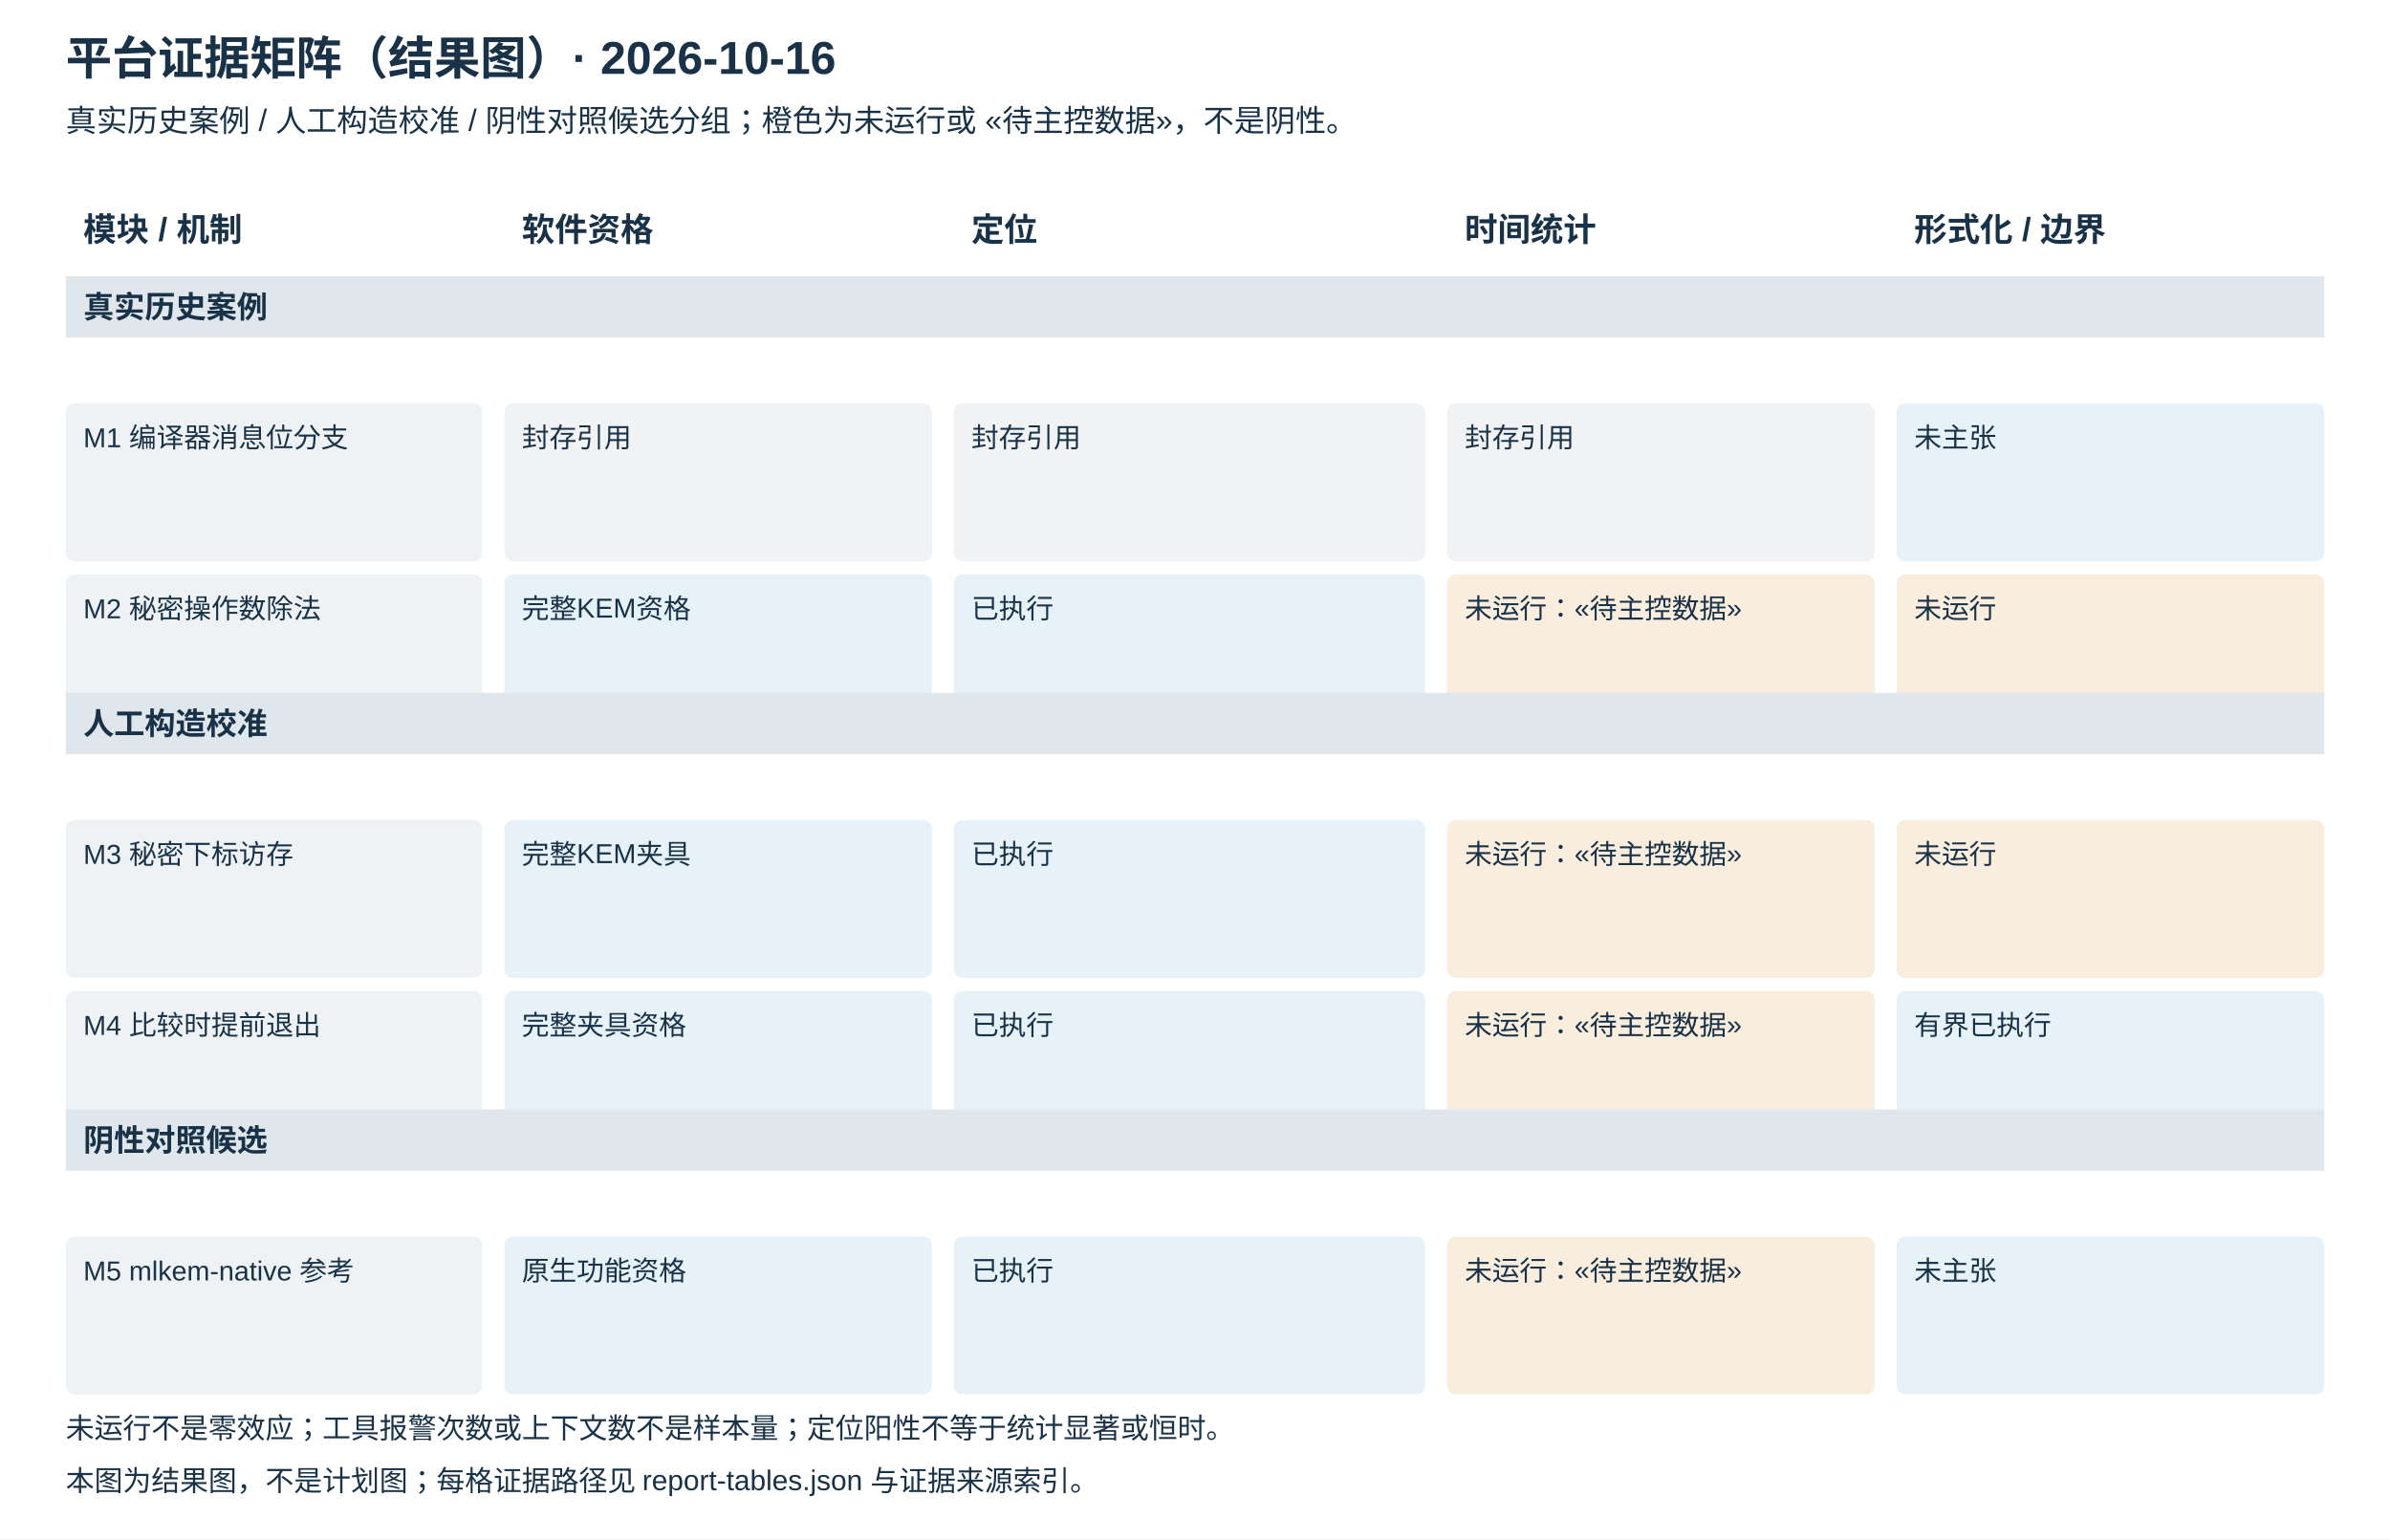
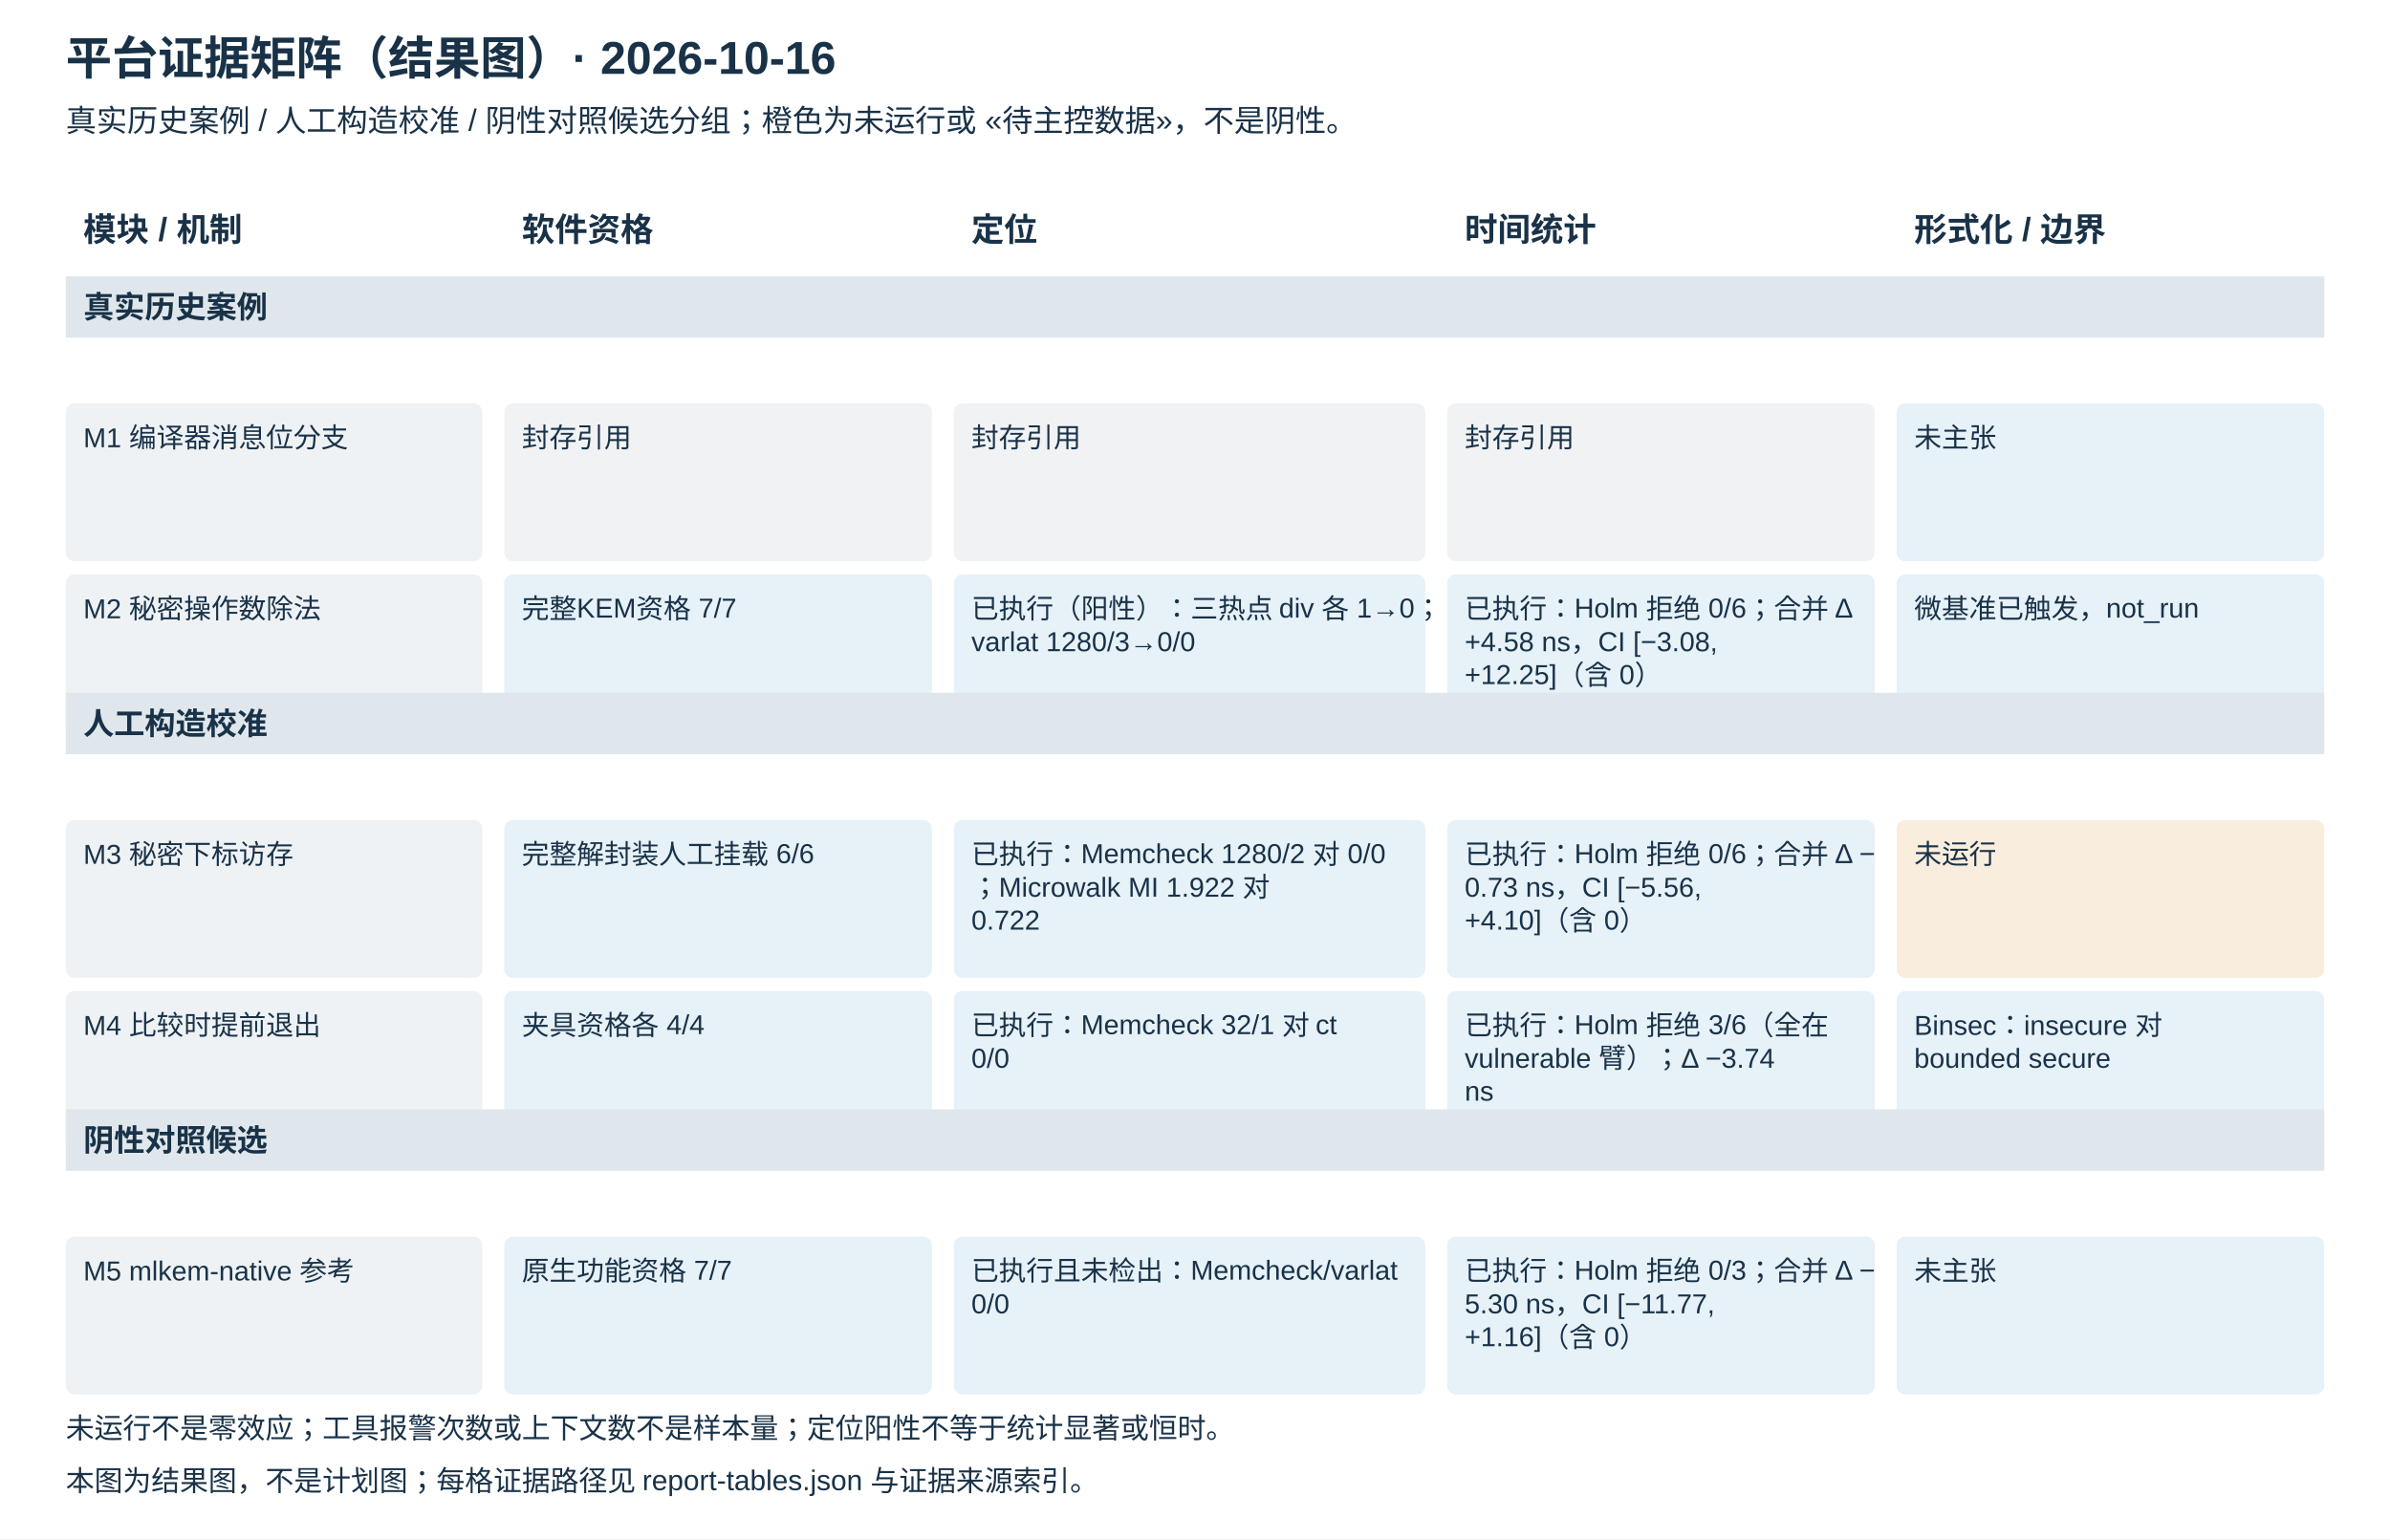
<svg xmlns="http://www.w3.org/2000/svg" width="1090" height="702" viewBox="0 0 1090 702">
  <rect width="100%" height="100%" fill="white" />
  <g font-family="Arial, PingFang SC, sans-serif" fill="#193248">
    <text x="30" y="34" font-size="21" font-weight="600">平台证据矩阵（结果图）· 2026-10-16</text>
    <text x="30" y="60" font-size="14">真实历史案例 / 人工构造校准 / 阴性对照候选分组；橙色为未运行或 «待主控数据»，不是阴性。</text>
    <text x="38" y="110" font-size="15" font-weight="600">模块 / 机制</text>
    <text x="238" y="110" font-size="15" font-weight="600">软件资格</text>
    <text x="443" y="110" font-size="15" font-weight="600">定位</text>
    <text x="668" y="110" font-size="15" font-weight="600">时间统计</text>
    <text x="873" y="110" font-size="15" font-weight="600">形式化 / 边界</text>
    <rect x="30" y="126" width="1030" height="28" fill="#dfe7ec" />
    <text x="38" y="145" font-size="14" font-weight="600">真实历史案例</text>
    <rect x="30" y="184" width="190" height="72" rx="4" fill="#eef2f5" />
    <text x="38" y="204" font-size="12.5">M1 编译器消息位分支</text>
    <rect x="230" y="184" width="195" height="72" rx="4" fill="#f0f2f4" />
    <text x="238" y="204" font-size="12.5">封存引用</text>
    <rect x="435" y="184" width="215" height="72" rx="4" fill="#f0f2f4" />
    <text x="443" y="204" font-size="12.5">封存引用</text>
    <rect x="660" y="184" width="195" height="72" rx="4" fill="#f0f2f4" />
    <text x="668" y="204" font-size="12.5">封存引用</text>
    <rect x="865" y="184" width="195" height="72" rx="4" fill="#e6f1f8" />
    <text x="873" y="204" font-size="12.5">未主张</text>
    <rect x="30" y="262" width="190" height="72" rx="4" fill="#eef2f5" />
    <text x="38" y="282" font-size="12.5">M2 秘密操作数除法</text>
    <rect x="230" y="262" width="195" height="72" rx="4" fill="#e6f1f8" />
-     <text x="238" y="282" font-size="12.5">完整KEM资格</text>
+     <text x="238" y="282" font-size="12.5">完整KEM资格 7/7</text>
    <rect x="435" y="262" width="215" height="72" rx="4" fill="#e6f1f8" />
-     <text x="443" y="282" font-size="12.5">已执行</text>
-     <rect x="660" y="262" width="195" height="72" rx="4" fill="#f9eddd" />
-     <text x="668" y="282" font-size="12.5">未运行：«待主控数据»</text>
-     <rect x="865" y="262" width="195" height="72" rx="4" fill="#f9eddd" />
-     <text x="873" y="282" font-size="12.5">未运行</text>
+     <text x="443" y="282" font-size="12.5">已执行（阳性）：三热点 div 各 1→0；</text>
+     <text x="443" y="297" font-size="12.5">varlat 1280/3→0/0</text>
+     <rect x="660" y="262" width="195" height="72" rx="4" fill="#e6f1f8" />
+     <text x="668" y="282" font-size="12.5">已执行：Holm 拒绝 0/6；合并 Δ</text>
+     <text x="668" y="297" font-size="12.5">+4.58 ns，CI [−3.08,</text>
+     <text x="668" y="312" font-size="12.5">+12.25]（含 0）</text>
+     <rect x="865" y="262" width="195" height="72" rx="4" fill="#e6f1f8" />
+     <text x="873" y="282" font-size="12.5">微基准已触发，not_run</text>
    <rect x="30" y="316" width="1030" height="28" fill="#dfe7ec" />
    <text x="38" y="335" font-size="14" font-weight="600">人工构造校准</text>
    <rect x="30" y="374" width="190" height="72" rx="4" fill="#eef2f5" />
    <text x="38" y="394" font-size="12.5">M3 秘密下标访存</text>
    <rect x="230" y="374" width="195" height="72" rx="4" fill="#e6f1f8" />
-     <text x="238" y="394" font-size="12.5">完整KEM夹具</text>
+     <text x="238" y="394" font-size="12.5">完整解封装人工挂载 6/6</text>
    <rect x="435" y="374" width="215" height="72" rx="4" fill="#e6f1f8" />
-     <text x="443" y="394" font-size="12.5">已执行</text>
-     <rect x="660" y="374" width="195" height="72" rx="4" fill="#f9eddd" />
-     <text x="668" y="394" font-size="12.5">未运行：«待主控数据»</text>
+     <text x="443" y="394" font-size="12.5">已执行：Memcheck 1280/2 对 0/0</text>
+     <text x="443" y="409" font-size="12.5">；Microwalk MI 1.922 对</text>
+     <text x="443" y="424" font-size="12.5">0.722</text>
+     <rect x="660" y="374" width="195" height="72" rx="4" fill="#e6f1f8" />
+     <text x="668" y="394" font-size="12.5">已执行：Holm 拒绝 0/6；合并 Δ −</text>
+     <text x="668" y="409" font-size="12.5">0.73 ns，CI [−5.56,</text>
+     <text x="668" y="424" font-size="12.5">+4.10]（含 0）</text>
    <rect x="865" y="374" width="195" height="72" rx="4" fill="#f9eddd" />
    <text x="873" y="394" font-size="12.5">未运行</text>
    <rect x="30" y="452" width="190" height="72" rx="4" fill="#eef2f5" />
    <text x="38" y="472" font-size="12.5">M4 比较时提前退出</text>
    <rect x="230" y="452" width="195" height="72" rx="4" fill="#e6f1f8" />
-     <text x="238" y="472" font-size="12.5">完整夹具资格</text>
+     <text x="238" y="472" font-size="12.5">夹具资格各 4/4</text>
    <rect x="435" y="452" width="215" height="72" rx="4" fill="#e6f1f8" />
-     <text x="443" y="472" font-size="12.5">已执行</text>
-     <rect x="660" y="452" width="195" height="72" rx="4" fill="#f9eddd" />
-     <text x="668" y="472" font-size="12.5">未运行：«待主控数据»</text>
+     <text x="443" y="472" font-size="12.5">已执行：Memcheck 32/1 对 ct</text>
+     <text x="443" y="487" font-size="12.5">0/0</text>
+     <rect x="660" y="452" width="195" height="72" rx="4" fill="#e6f1f8" />
+     <text x="668" y="472" font-size="12.5">已执行：Holm 拒绝 3/6（全在</text>
+     <text x="668" y="487" font-size="12.5">vulnerable 臂）；Δ −3.74</text>
+     <text x="668" y="502" font-size="12.5">ns</text>
    <rect x="865" y="452" width="195" height="72" rx="4" fill="#e6f1f8" />
-     <text x="873" y="472" font-size="12.5">有界已执行</text>
+     <text x="873" y="472" font-size="12.5">Binsec：insecure 对</text>
+     <text x="873" y="487" font-size="12.5">bounded secure</text>
    <rect x="30" y="506" width="1030" height="28" fill="#dfe7ec" />
    <text x="38" y="525" font-size="14" font-weight="600">阴性对照候选</text>
    <rect x="30" y="564" width="190" height="72" rx="4" fill="#eef2f5" />
    <text x="38" y="584" font-size="12.5">M5 mlkem-native 参考</text>
    <rect x="230" y="564" width="195" height="72" rx="4" fill="#e6f1f8" />
-     <text x="238" y="584" font-size="12.5">原生功能资格</text>
+     <text x="238" y="584" font-size="12.5">原生功能资格 7/7</text>
    <rect x="435" y="564" width="215" height="72" rx="4" fill="#e6f1f8" />
-     <text x="443" y="584" font-size="12.5">已执行</text>
-     <rect x="660" y="564" width="195" height="72" rx="4" fill="#f9eddd" />
-     <text x="668" y="584" font-size="12.5">未运行：«待主控数据»</text>
+     <text x="443" y="584" font-size="12.5">已执行且未检出：Memcheck/varlat</text>
+     <text x="443" y="599" font-size="12.5">0/0</text>
+     <rect x="660" y="564" width="195" height="72" rx="4" fill="#e6f1f8" />
+     <text x="668" y="584" font-size="12.5">已执行：Holm 拒绝 0/3；合并 Δ −</text>
+     <text x="668" y="599" font-size="12.5">5.30 ns，CI [−11.77,</text>
+     <text x="668" y="614" font-size="12.5">+1.16]（含 0）</text>
    <rect x="865" y="564" width="195" height="72" rx="4" fill="#e6f1f8" />
    <text x="873" y="584" font-size="12.5">未主张</text>
    <text x="30" y="656" font-size="13">未运行不是零效应；工具报警次数或上下文数不是样本量；定位阳性不等于统计显著或恒时。</text>
    <text x="30" y="680" font-size="13">本图为结果图，不是计划图；每格证据路径见 report-tables.json 与证据来源索引。</text>
  </g>
</svg>
